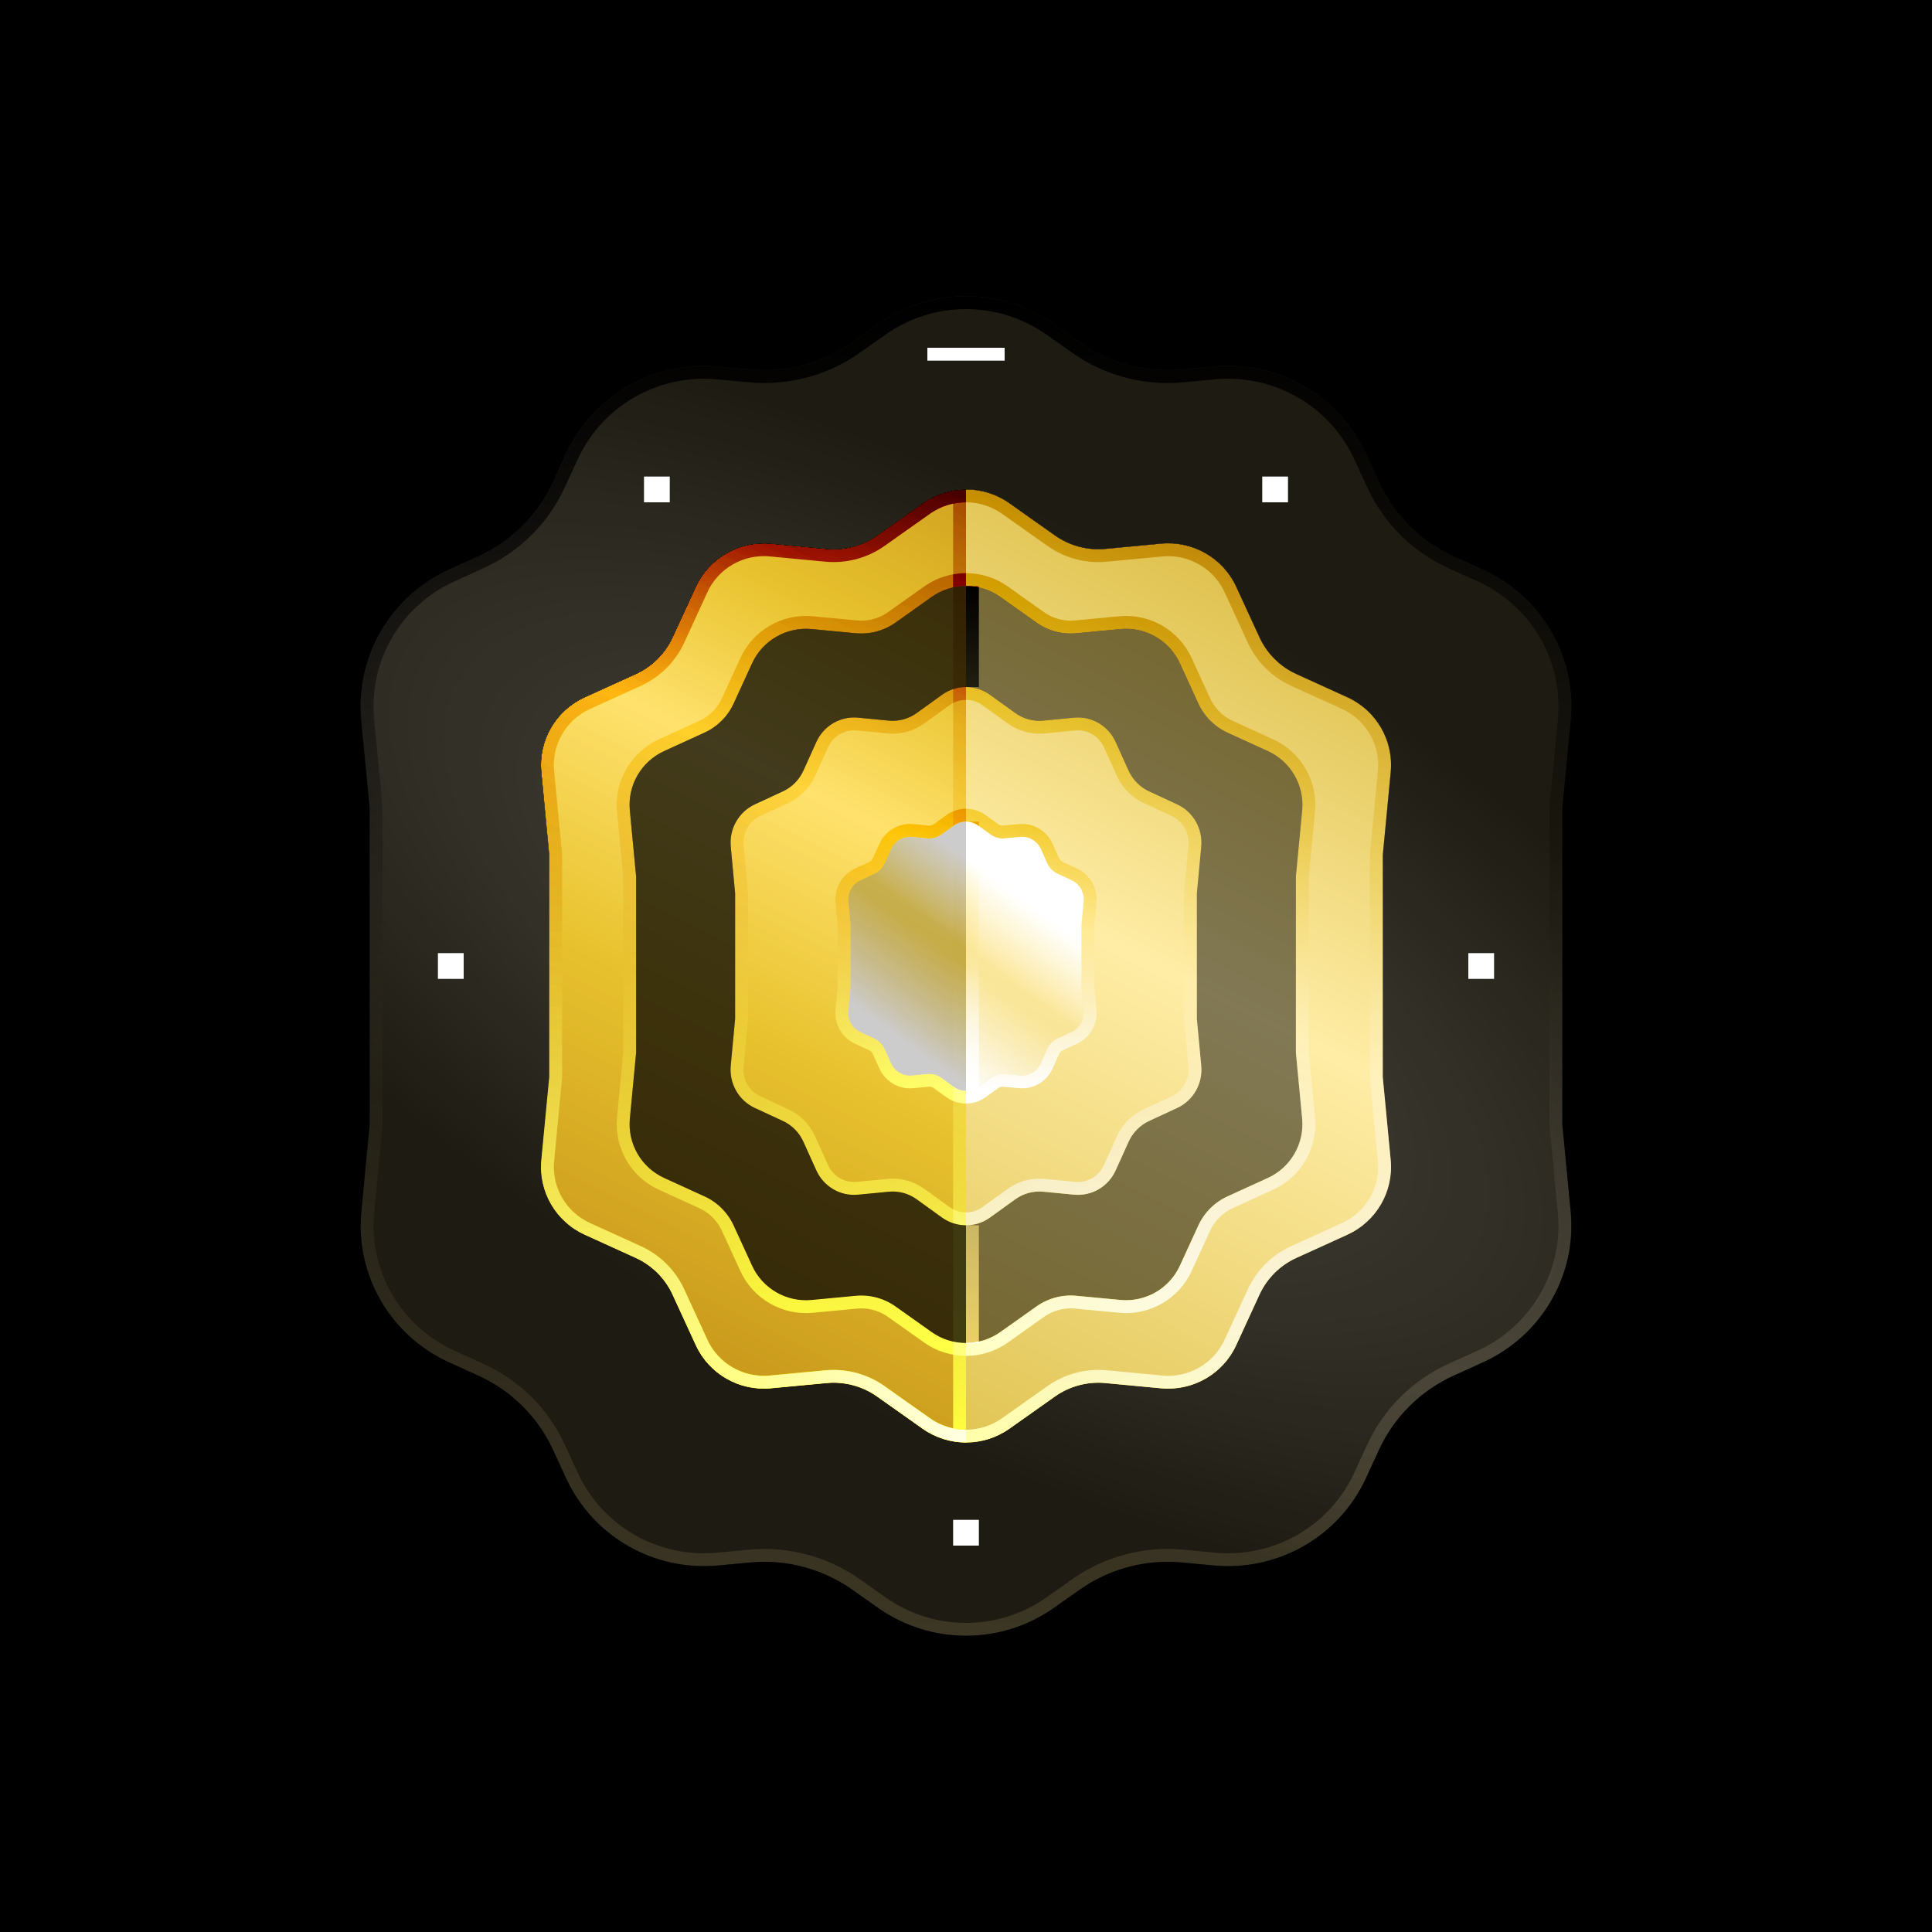
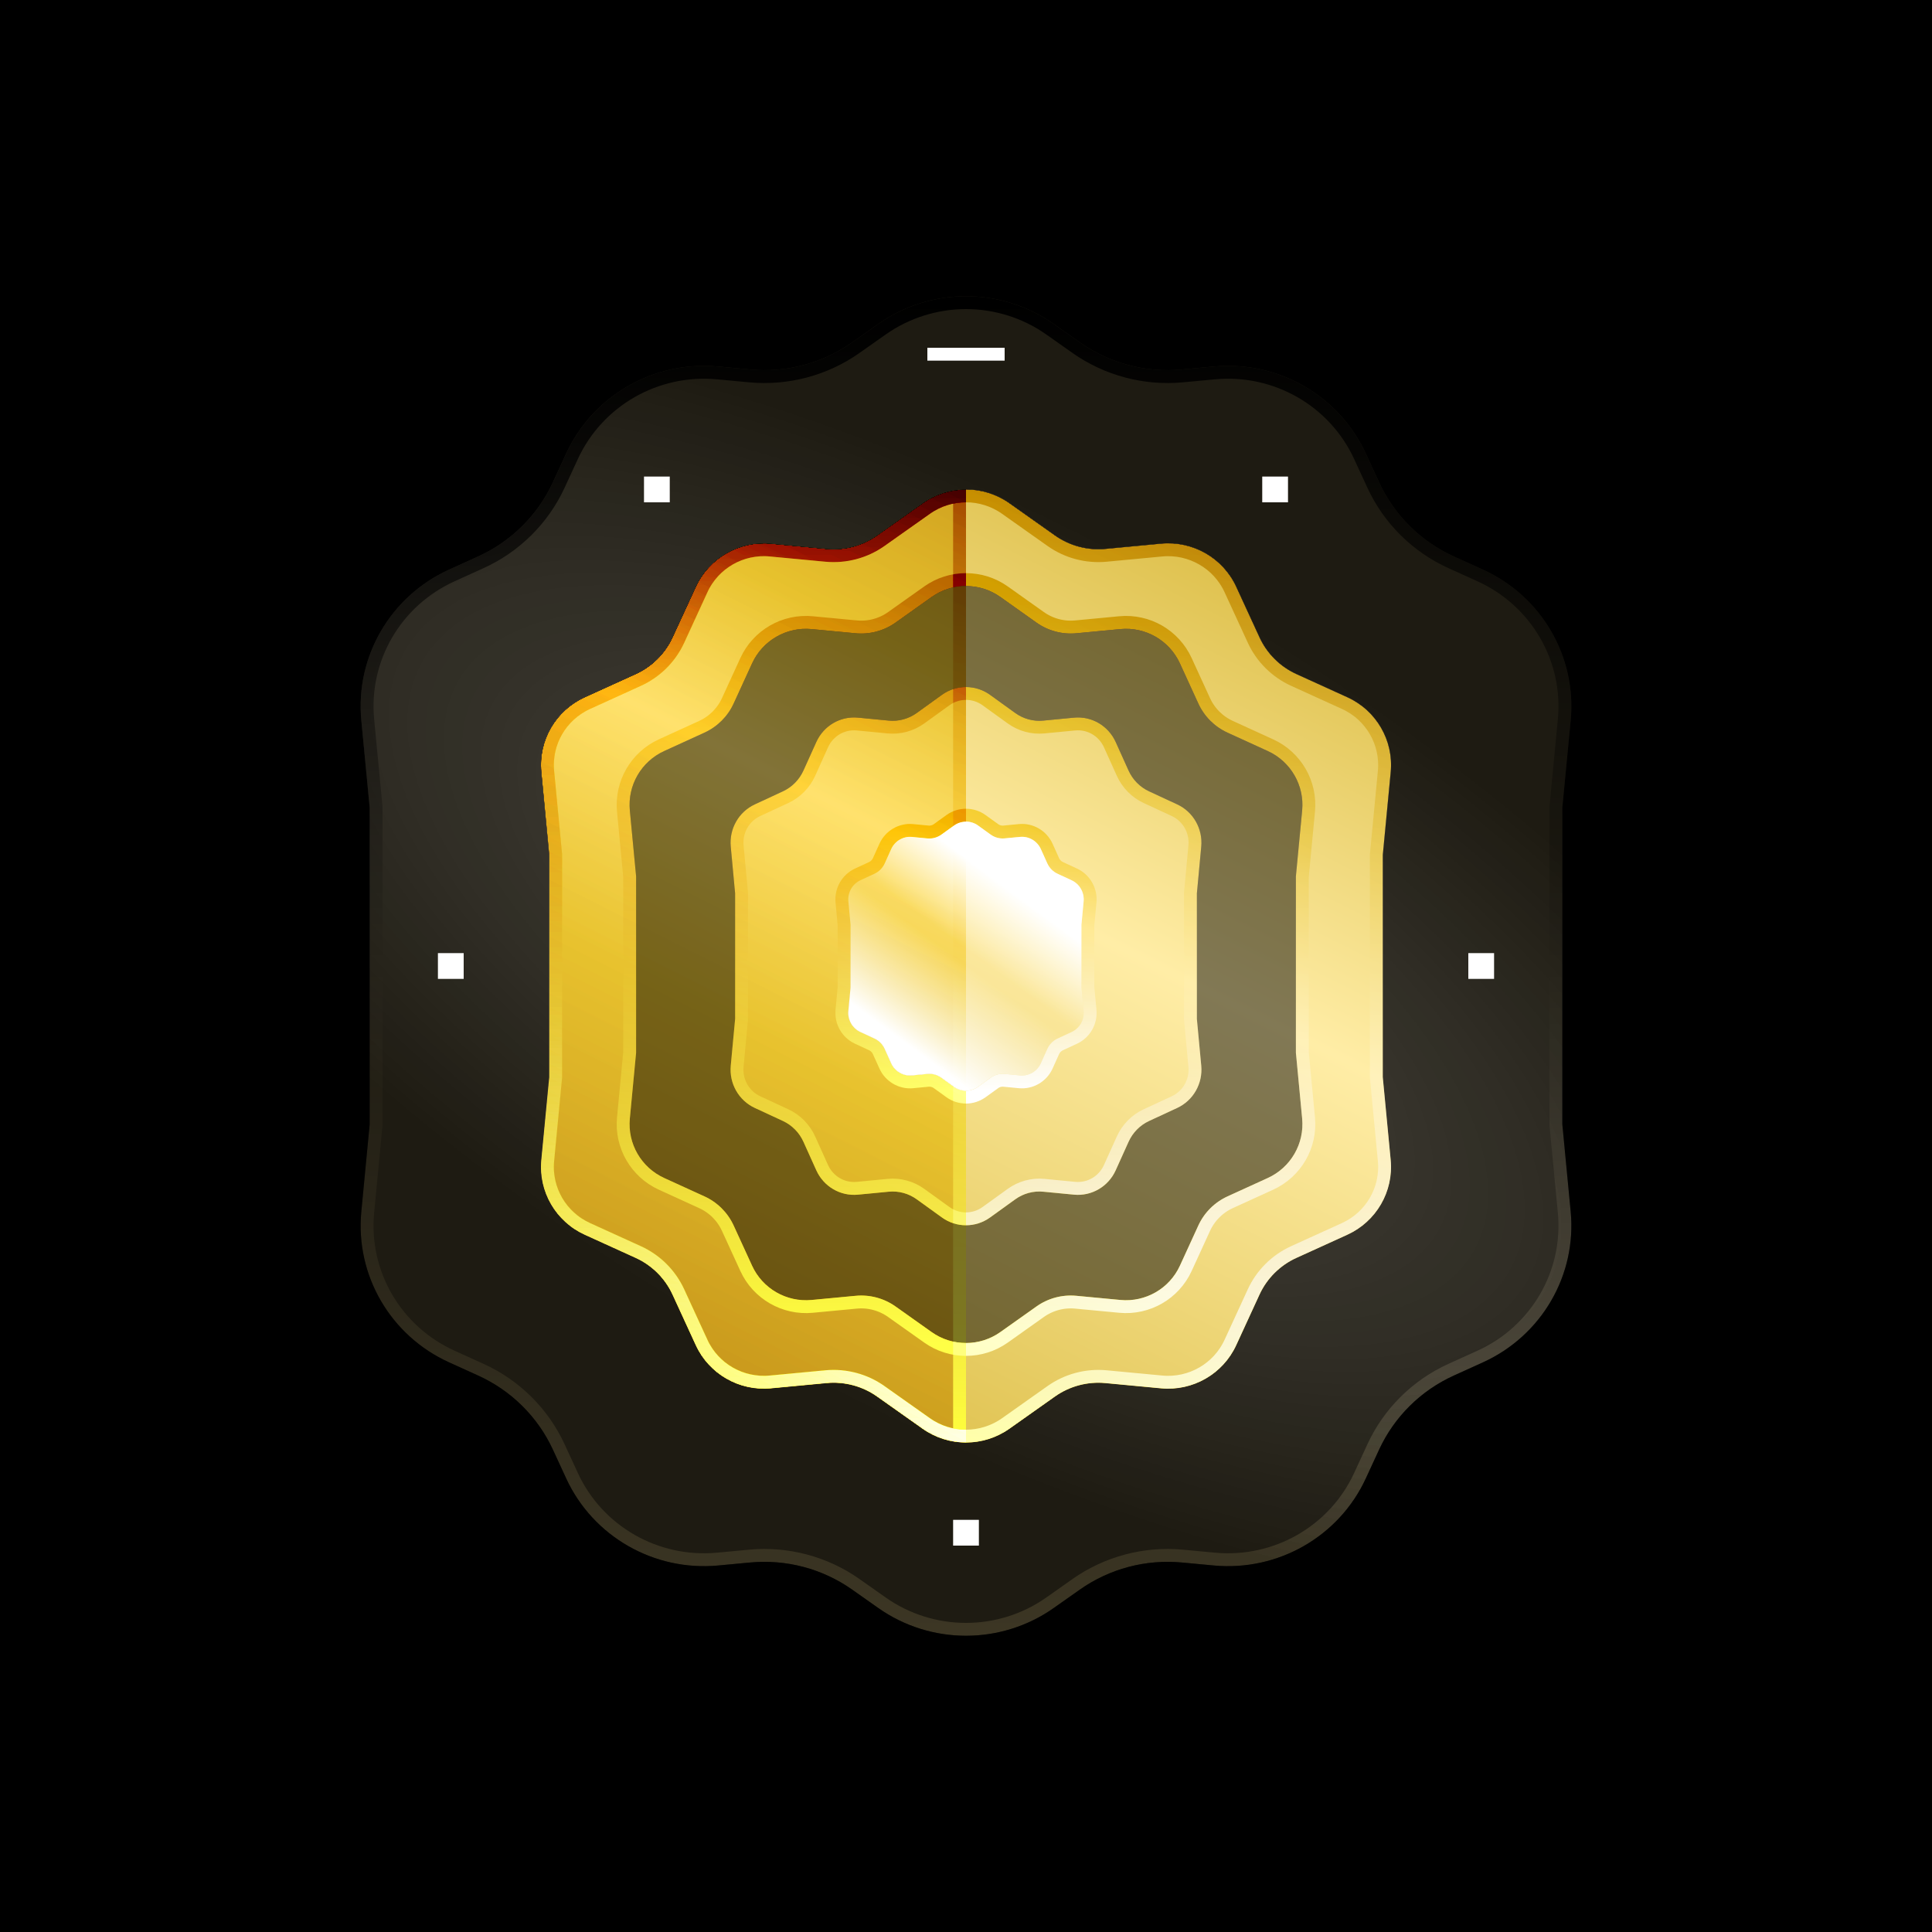
<svg xmlns="http://www.w3.org/2000/svg" width="150" height="150" viewBox="0 0 150 150" fill="none" data-name="E_4 The Maxer">
  <defs>
    <radialGradient id="hb4r1" cx="0" cy="0" r="1" gradientUnits="userSpaceOnUse" gradientTransform="matrix(-23.127 26 -69.002 -42.26 75 75)">
      <stop stop-color="#FFFFFF" />
      <stop offset="1" stop-color="#FFFFFF" stop-opacity="0" />
    </radialGradient>
    <linearGradient id="hb4g3" x1="75" y1="23" x2="75" y2="127" gradientUnits="userSpaceOnUse">
      <stop offset="0" stop-color="#000000" />
      <stop offset="1" stop-color="#FFFFFF" />
    </linearGradient>
    <clipPath id="hb4c2">
      <path d="M75 23C77.388 23 79.778 23.719 81.818 25.158L83.837 26.581C86.139 28.205 88.954 28.953 91.766 28.687L94.232 28.456C99.219 27.987 103.958 30.7 106.042 35.216L107.072 37.448C108.247 39.996 110.307 42.039 112.877 43.203L115.129 44.225C119.684 46.29 122.42 50.99 121.947 55.933L121.299 62.701L121.299 87.299L121.947 94.067C122.42 99.011 119.684 103.71 115.129 105.775L112.877 106.797C110.307 107.962 108.247 110.004 107.072 112.552L106.042 114.784C103.958 119.3 99.219 122.013 94.232 121.544L91.766 121.313C88.954 121.048 86.139 121.795 83.837 123.419L81.818 124.842C79.778 126.281 77.388 127 75 127C72.612 127 70.222 126.281 68.182 124.842L66.163 123.419C63.861 121.795 61.046 121.048 58.234 121.313L55.768 121.544C50.781 122.013 46.042 119.3 43.958 114.784L42.928 112.552C41.753 110.004 39.693 107.962 37.123 106.797L34.871 105.775C30.316 103.71 27.58 99.011 28.053 94.067L28.701 87.299L28.701 62.701L28.053 55.933C27.58 50.99 30.316 46.29 34.871 44.225L37.123 43.203C39.693 42.039 41.753 39.996 42.928 37.448L43.958 35.216C46.042 30.7 50.781 27.987 55.768 28.456L58.234 28.687C61.046 28.953 63.861 28.205 66.163 26.581L68.182 25.158C70.222 23.719 72.612 23 75 23Z" />
    </clipPath>
    <linearGradient id="hb4l4" x1="105.043" y1="38" x2="61.606" y2="124.481" gradientUnits="userSpaceOnUse">
      <stop offset="0" stop-color="#D4B331" />
      <stop offset="0.412" stop-color="#FFEDA6" />
      <stop offset="1" stop-color="#D4B331" />
    </linearGradient>
    <linearGradient id="hb4g6" x1="75" y1="38" x2="75" y2="112" gradientUnits="userSpaceOnUse">
      <stop offset="0" stop-color="#000000" />
      <stop offset="1" stop-color="#FFFFFF" />
    </linearGradient>
    <clipPath id="hb4c5">
      <path d="M75 38C76.181 38 77.361 38.357 78.371 39.07L81.906 41.571C83.044 42.376 84.436 42.747 85.826 42.616L90.145 42.208C92.61 41.975 94.953 43.32 95.983 45.56L97.788 49.483C98.369 50.747 99.388 51.76 100.658 52.337L104.603 54.133C106.855 55.156 108.208 57.487 107.974 59.939L107.359 66.377L107.359 83.623L107.974 90.062C108.208 92.513 106.855 94.844 104.603 95.868L100.658 97.663C99.388 98.24 98.369 99.253 97.788 100.517L95.983 104.441C94.953 106.68 92.61 108.025 90.145 107.792L85.826 107.385C84.436 107.253 83.044 107.625 81.906 108.43L78.371 110.93C77.361 111.643 76.181 112 75 112C73.819 112 72.639 111.643 71.629 110.93L68.094 108.43C66.956 107.625 65.564 107.253 64.174 107.385L59.855 107.792C57.39 108.025 55.047 106.68 54.017 104.441L52.212 100.517C51.631 99.253 50.612 98.24 49.342 97.663L45.397 95.868C43.145 94.844 41.792 92.513 42.026 90.062L42.641 83.623L42.641 66.377L42.026 59.939C41.792 57.487 43.145 55.156 45.397 54.133L49.342 52.337C50.612 51.76 51.631 50.747 52.212 49.483L54.017 45.56C55.047 43.32 57.39 41.975 59.855 42.208L64.174 42.616C65.564 42.747 66.956 42.376 68.094 41.571L71.629 39.07C72.639 38.357 73.819 38 75 38Z" />
    </clipPath>
    <linearGradient id="hb4g8" x1="75" y1="38" x2="75" y2="112" gradientUnits="userSpaceOnUse">
      <stop offset="0" stop-color="#000000" />
      <stop offset="1" stop-color="#FFFFFF" />
    </linearGradient>
    <clipPath id="hb4c7">
      <path d="M75 112C73.819 112 72.639 111.643 71.629 110.93L68.094 108.43C66.956 107.625 65.564 107.253 64.174 107.385L59.855 107.792C57.39 108.025 55.047 106.68 54.017 104.441L52.212 100.517C51.631 99.253 50.612 98.24 49.342 97.663L45.397 95.868C43.145 94.844 41.792 92.513 42.026 90.062L42.641 83.623L42.641 66.377L42.026 59.939C41.792 57.487 43.145 55.156 45.397 54.133L49.342 52.337C50.612 51.76 51.631 50.747 52.212 49.483L54.017 45.56C55.047 43.32 57.39 41.975 59.855 42.208L64.174 42.616C65.564 42.747 66.956 42.376 68.094 41.571L71.629 39.07C72.639 38.357 73.819 38 75 38Z" />
    </clipPath>
    <linearGradient id="hb4g10" x1="75" y1="45.5" x2="75" y2="104.27" gradientUnits="userSpaceOnUse">
      <stop offset="0" stop-color="#000000" />
      <stop offset="1" stop-color="#FFFFFF" />
    </linearGradient>
    <clipPath id="hb4c9">
      <path d="M-10 -10H160V160H-10ZM75 45.5C75.935 45.5 76.869 45.783 77.668 46.35L80.467 48.336C81.367 48.976 82.469 49.27 83.569 49.166L86.987 48.842C88.939 48.657 90.793 49.725 91.608 51.504L93.037 54.62C93.497 55.623 94.303 56.428 95.309 56.886L98.431 58.312C100.214 59.125 101.284 60.976 101.099 62.923L100.613 68.037L100.613 81.733L101.099 86.847C101.284 88.794 100.214 90.645 98.431 91.459L95.309 92.884C94.303 93.342 93.497 94.147 93.037 95.15L91.608 98.267C90.793 100.045 88.939 101.113 86.987 100.928L83.569 100.605C82.469 100.5 81.367 100.795 80.467 101.435L77.668 103.42C76.869 103.987 75.935 104.27 75 104.27C74.065 104.27 73.131 103.987 72.332 103.42L69.533 101.435C68.633 100.795 67.531 100.5 66.431 100.605L63.013 100.928C61.061 101.113 59.207 100.045 58.392 98.267L56.963 95.15C56.503 94.147 55.697 93.342 54.691 92.884L51.569 91.459C49.786 90.645 48.716 88.794 48.901 86.847L49.387 81.733L49.387 68.037L48.901 62.923C48.716 60.976 49.786 59.125 51.569 58.312L54.691 56.886C55.697 56.428 56.503 55.623 56.963 54.62L58.392 51.504C59.207 49.725 61.061 48.657 63.013 48.842L66.431 49.166C67.531 49.27 68.633 48.976 69.533 48.336L72.332 46.35C73.131 45.783 74.065 45.5 75 45.5ZM75 53.34C75.654 53.34 76.308 53.541 76.867 53.944L78.826 55.357C79.456 55.811 80.227 56.021 80.997 55.947L83.389 55.716C84.755 55.585 86.053 56.345 86.623 57.609L87.623 59.825C87.945 60.538 88.509 61.11 89.213 61.437L91.398 62.451C92.646 63.029 93.395 64.345 93.265 65.729L92.925 69.366L92.925 79.104L93.265 82.741C93.395 84.125 92.646 85.441 91.398 86.02L89.213 87.033C88.509 87.36 87.945 87.932 87.623 88.645L86.623 90.861C86.053 92.125 84.755 92.885 83.389 92.754L80.997 92.524C80.227 92.449 79.456 92.659 78.826 93.114L76.867 94.526C76.308 94.929 75.654 95.13 75 95.13C74.346 95.13 73.692 94.929 73.133 94.526L71.174 93.114C70.544 92.659 69.773 92.449 69.003 92.524L66.611 92.754C65.245 92.885 63.947 92.125 63.377 90.861L62.377 88.645C62.055 87.932 61.491 87.36 60.787 87.033L58.602 86.02C57.354 85.441 56.605 84.125 56.735 82.741L57.075 79.104L57.075 69.366L56.735 65.729C56.605 64.345 57.354 63.029 58.602 62.451L60.787 61.437C61.491 61.11 62.055 60.538 62.377 59.825L63.377 57.609C63.947 56.345 65.245 55.585 66.611 55.716L69.003 55.947C69.773 56.021 70.544 55.811 71.174 55.357L73.133 53.944C73.692 53.541 74.346 53.34 75 53.34Z" clip-rule="evenodd" fill-rule="evenodd" />
    </clipPath>
-     <linearGradient id="hb4g11" x1="75" y1="45.5" x2="75" y2="104.27" gradientUnits="userSpaceOnUse">
-       <stop offset="0" stop-color="#000000" />
-       <stop offset="1" stop-color="#FFFFFF" />
-     </linearGradient>
-     <linearGradient id="hb4q12" x1="79.003" y1="69.556" x2="70.485" y2="81.129" gradientUnits="userSpaceOnUse">
+     <linearGradient id="hb4q11" x1="79.003" y1="69.556" x2="70.485" y2="81.129" gradientUnits="userSpaceOnUse">
      <stop offset="0" stop-color="#FFFFFF" />
      <stop offset="0.395" stop-color="#FFFFFF" stop-opacity="0.01" />
      <stop offset="0.465" stop-color="#FFFFFF" stop-opacity="0.01" />
      <stop offset="1" stop-color="#FFFFFF" />
    </linearGradient>
-     <linearGradient id="hb4g14" x1="75" y1="63.79" x2="75" y2="84.68" gradientUnits="userSpaceOnUse">
+     <linearGradient id="hb4g13" x1="75" y1="63.79" x2="75" y2="84.68" gradientUnits="userSpaceOnUse">
      <stop offset="0" stop-color="#000000" />
      <stop offset="1" stop-color="#FFFFFF" />
    </linearGradient>
-     <clipPath id="hb4c13">
+     <clipPath id="hb4c12">
      <path d="M-10 -10H160V160H-10ZM75 63.79C75.327 63.79 75.654 63.891 75.934 64.092L76.913 64.798C77.228 65.025 77.614 65.13 77.999 65.093L79.195 64.978C79.877 64.912 80.527 65.292 80.812 65.924L81.312 67.032C81.473 67.388 81.755 67.674 82.106 67.837L83.199 68.344C83.823 68.633 84.197 69.291 84.133 69.983L83.963 71.801L83.963 76.669L84.133 78.487C84.197 79.179 83.823 79.837 83.199 80.126L82.106 80.633C81.755 80.796 81.473 81.082 81.312 81.438L80.812 82.546C80.527 83.178 79.877 83.558 79.195 83.492L77.999 83.377C77.614 83.34 77.228 83.445 76.913 83.672L75.934 84.378C75.654 84.579 75.327 84.68 75 84.68C74.673 84.68 74.346 84.579 74.066 84.378L73.087 83.672C72.772 83.445 72.386 83.34 72.001 83.377L70.805 83.492C70.123 83.558 69.473 83.178 69.188 82.546L68.688 81.438C68.527 81.082 68.245 80.796 67.894 80.633L66.801 80.126C66.177 79.837 65.803 79.179 65.867 78.487L66.037 76.669L66.037 71.801L65.867 69.983C65.803 69.291 66.177 68.633 66.801 68.344L67.894 67.837C68.245 67.674 68.527 67.388 68.688 67.032L69.188 65.924C69.473 65.292 70.123 64.912 70.805 64.978L72.001 65.093C72.386 65.13 72.772 65.025 73.087 64.798L74.066 64.092C74.346 63.891 74.673 63.79 75 63.79Z" clip-rule="evenodd" fill-rule="evenodd" />
    </clipPath>
-     <linearGradient id="hb4g15" x1="75" y1="63.79" x2="75" y2="84.68" gradientUnits="userSpaceOnUse">
-       <stop offset="0" stop-color="#000000" />
-       <stop offset="1" stop-color="#FFFFFF" />
-     </linearGradient>
  </defs>
  <rect width="150" height="150" fill="#000000" data-l="bg" />
  <path d="M75 23C77.388 23 79.778 23.719 81.818 25.158L83.837 26.581C86.139 28.205 88.954 28.953 91.766 28.687L94.232 28.456C99.219 27.987 103.958 30.7 106.042 35.216L107.072 37.448C108.247 39.996 110.307 42.039 112.877 43.203L115.129 44.225C119.684 46.29 122.42 50.99 121.947 55.933L121.299 62.701L121.299 87.299L121.947 94.067C122.42 99.011 119.684 103.71 115.129 105.775L112.877 106.797C110.307 107.962 108.247 110.004 107.072 112.552L106.042 114.784C103.958 119.3 99.219 122.013 94.232 121.544L91.766 121.313C88.954 121.048 86.139 121.795 83.837 123.419L81.818 124.842C79.778 126.281 77.388 127 75 127C72.612 127 70.222 126.281 68.182 124.842L66.163 123.419C63.861 121.795 61.046 121.048 58.234 121.313L55.768 121.544C50.781 122.013 46.042 119.3 43.958 114.784L42.928 112.552C41.753 110.004 39.693 107.962 37.123 106.797L34.871 105.775C30.316 103.71 27.58 99.011 28.053 94.067L28.701 87.299L28.701 62.701L28.053 55.933C27.58 50.99 30.316 46.29 34.871 44.225L37.123 43.203C39.693 42.039 41.753 39.996 42.928 37.448L43.958 35.216C46.042 30.7 50.781 27.987 55.768 28.456L58.234 28.687C61.046 28.953 63.861 28.205 66.163 26.581L68.182 25.158C70.222 23.719 72.612 23 75 23Z" fill="#FFE396" fill-opacity="0.12" data-n="1" data-l="Plate" />
  <path d="M75 23C77.388 23 79.778 23.719 81.818 25.158L83.837 26.581C86.139 28.205 88.954 28.953 91.766 28.687L94.232 28.456C99.219 27.987 103.958 30.7 106.042 35.216L107.072 37.448C108.247 39.996 110.307 42.039 112.877 43.203L115.129 44.225C119.684 46.29 122.42 50.99 121.947 55.933L121.299 62.701L121.299 87.299L121.947 94.067C122.42 99.011 119.684 103.71 115.129 105.775L112.877 106.797C110.307 107.962 108.247 110.004 107.072 112.552L106.042 114.784C103.958 119.3 99.219 122.013 94.232 121.544L91.766 121.313C88.954 121.048 86.139 121.795 83.837 123.419L81.818 124.842C79.778 126.281 77.388 127 75 127C72.612 127 70.222 126.281 68.182 124.842L66.163 123.419C63.861 121.795 61.046 121.048 58.234 121.313L55.768 121.544C50.781 122.013 46.042 119.3 43.958 114.784L42.928 112.552C41.753 110.004 39.693 107.962 37.123 106.797L34.871 105.775C30.316 103.71 27.58 99.011 28.053 94.067L28.701 87.299L28.701 62.701L28.053 55.933C27.58 50.99 30.316 46.29 34.871 44.225L37.123 43.203C39.693 42.039 41.753 39.996 42.928 37.448L43.958 35.216C46.042 30.7 50.781 27.987 55.768 28.456L58.234 28.687C61.046 28.953 63.861 28.205 66.163 26.581L68.182 25.158C70.222 23.719 72.612 23 75 23Z" fill="url(#hb4r1)" fill-opacity="0.2" data-n="1" data-l="Plate" />
  <path d="M75 23C77.388 23 79.778 23.719 81.818 25.158L83.837 26.581C86.139 28.205 88.954 28.953 91.766 28.687L94.232 28.456C99.219 27.987 103.958 30.7 106.042 35.216L107.072 37.448C108.247 39.996 110.307 42.039 112.877 43.203L115.129 44.225C119.684 46.29 122.42 50.99 121.947 55.933L121.299 62.701L121.299 87.299L121.947 94.067C122.42 99.011 119.684 103.71 115.129 105.775L112.877 106.797C110.307 107.962 108.247 110.004 107.072 112.552L106.042 114.784C103.958 119.3 99.219 122.013 94.232 121.544L91.766 121.313C88.954 121.048 86.139 121.795 83.837 123.419L81.818 124.842C79.778 126.281 77.388 127 75 127C72.612 127 70.222 126.281 68.182 124.842L66.163 123.419C63.861 121.795 61.046 121.048 58.234 121.313L55.768 121.544C50.781 122.013 46.042 119.3 43.958 114.784L42.928 112.552C41.753 110.004 39.693 107.962 37.123 106.797L34.871 105.775C30.316 103.71 27.58 99.011 28.053 94.067L28.701 87.299L28.701 62.701L28.053 55.933C27.58 50.99 30.316 46.29 34.871 44.225L37.123 43.203C39.693 42.039 41.753 39.996 42.928 37.448L43.958 35.216C46.042 30.7 50.781 27.987 55.768 28.456L58.234 28.687C61.046 28.953 63.861 28.205 66.163 26.581L68.182 25.158C70.222 23.719 72.612 23 75 23Z" fill="none" stroke="url(#hb4g3)" stroke-width="2" clip-path="url(#hb4c2)" style="mix-blend-mode:overlay" data-n="1" data-l="Plate" />
  <path d="M75 38C76.181 38 77.361 38.357 78.371 39.07L81.906 41.571C83.044 42.376 84.436 42.747 85.826 42.616L90.145 42.208C92.61 41.975 94.953 43.32 95.983 45.56L97.788 49.483C98.369 50.747 99.388 51.76 100.658 52.337L104.603 54.133C106.855 55.156 108.208 57.487 107.974 59.939L107.359 66.377L107.359 83.623L107.974 90.062C108.208 92.513 106.855 94.844 104.603 95.868L100.658 97.663C99.388 98.24 98.369 99.253 97.788 100.517L95.983 104.441C94.953 106.68 92.61 108.025 90.145 107.792L85.826 107.385C84.436 107.253 83.044 107.625 81.906 108.43L78.371 110.93C77.361 111.643 76.181 112 75 112C73.819 112 72.639 111.643 71.629 110.93L68.094 108.43C66.956 107.625 65.564 107.253 64.174 107.385L59.855 107.792C57.39 108.025 55.047 106.68 54.017 104.441L52.212 100.517C51.631 99.253 50.612 98.24 49.342 97.663L45.397 95.868C43.145 94.844 41.792 92.513 42.026 90.062L42.641 83.623L42.641 66.377L42.026 59.939C41.792 57.487 43.145 55.156 45.397 54.133L49.342 52.337C50.612 51.76 51.631 50.747 52.212 49.483L54.017 45.56C55.047 43.32 57.39 41.975 59.855 42.208L64.174 42.616C65.564 42.747 66.956 42.376 68.094 41.571L71.629 39.07C72.639 38.357 73.819 38 75 38Z" fill="url(#hb4l4)" data-n="2" data-l="Gem" />
  <path d="M75 38C76.181 38 77.361 38.357 78.371 39.07L81.906 41.571C83.044 42.376 84.436 42.747 85.826 42.616L90.145 42.208C92.61 41.975 94.953 43.32 95.983 45.56L97.788 49.483C98.369 50.747 99.388 51.76 100.658 52.337L104.603 54.133C106.855 55.156 108.208 57.487 107.974 59.939L107.359 66.377L107.359 83.623L107.974 90.062C108.208 92.513 106.855 94.844 104.603 95.868L100.658 97.663C99.388 98.24 98.369 99.253 97.788 100.517L95.983 104.441C94.953 106.68 92.61 108.025 90.145 107.792L85.826 107.385C84.436 107.253 83.044 107.625 81.906 108.43L78.371 110.93C77.361 111.643 76.181 112 75 112C73.819 112 72.639 111.643 71.629 110.93L68.094 108.43C66.956 107.625 65.564 107.253 64.174 107.385L59.855 107.792C57.39 108.025 55.047 106.68 54.017 104.441L52.212 100.517C51.631 99.253 50.612 98.24 49.342 97.663L45.397 95.868C43.145 94.844 41.792 92.513 42.026 90.062L42.641 83.623L42.641 66.377L42.026 59.939C41.792 57.487 43.145 55.156 45.397 54.133L49.342 52.337C50.612 51.76 51.631 50.747 52.212 49.483L54.017 45.56C55.047 43.32 57.39 41.975 59.855 42.208L64.174 42.616C65.564 42.747 66.956 42.376 68.094 41.571L71.629 39.07C72.639 38.357 73.819 38 75 38Z" fill="none" stroke="url(#hb4g6)" stroke-width="2" clip-path="url(#hb4c5)" style="mix-blend-mode:overlay" data-n="2" data-l="Gem" />
  <path d="M75 112C73.819 112 72.639 111.643 71.629 110.93L68.094 108.43C66.956 107.625 65.564 107.253 64.174 107.385L59.855 107.792C57.39 108.025 55.047 106.68 54.017 104.441L52.212 100.517C51.631 99.253 50.612 98.24 49.342 97.663L45.397 95.868C43.145 94.844 41.792 92.513 42.026 90.062L42.641 83.623L42.641 66.377L42.026 59.939C41.792 57.487 43.145 55.156 45.397 54.133L49.342 52.337C50.612 51.76 51.631 50.747 52.212 49.483L54.017 45.56C55.047 43.32 57.39 41.975 59.855 42.208L64.174 42.616C65.564 42.747 66.956 42.376 68.094 41.571L71.629 39.07C72.639 38.357 73.819 38 75 38Z" fill="#000000" fill-opacity="0.64" style="mix-blend-mode:overlay" data-n="3" data-l="Gem facet" />
  <path d="M75 112C73.819 112 72.639 111.643 71.629 110.93L68.094 108.43C66.956 107.625 65.564 107.253 64.174 107.385L59.855 107.792C57.39 108.025 55.047 106.68 54.017 104.441L52.212 100.517C51.631 99.253 50.612 98.24 49.342 97.663L45.397 95.868C43.145 94.844 41.792 92.513 42.026 90.062L42.641 83.623L42.641 66.377L42.026 59.939C41.792 57.487 43.145 55.156 45.397 54.133L49.342 52.337C50.612 51.76 51.631 50.747 52.212 49.483L54.017 45.56C55.047 43.32 57.39 41.975 59.855 42.208L64.174 42.616C65.564 42.747 66.956 42.376 68.094 41.571L71.629 39.07C72.639 38.357 73.819 38 75 38Z" fill="none" stroke="url(#hb4g8)" stroke-width="2" clip-path="url(#hb4c7)" style="mix-blend-mode:overlay" data-n="3" data-l="Gem facet" />
  <path d="M75 45.5C75.935 45.5 76.869 45.783 77.668 46.35L80.467 48.336C81.367 48.976 82.469 49.27 83.569 49.166L86.987 48.842C88.939 48.657 90.793 49.725 91.608 51.504L93.037 54.62C93.497 55.623 94.303 56.428 95.309 56.886L98.431 58.312C100.214 59.125 101.284 60.976 101.099 62.923L100.613 68.037L100.613 81.733L101.099 86.847C101.284 88.794 100.214 90.645 98.431 91.459L95.309 92.884C94.303 93.342 93.497 94.147 93.037 95.15L91.608 98.267C90.793 100.045 88.939 101.113 86.987 100.928L83.569 100.605C82.469 100.5 81.367 100.795 80.467 101.435L77.668 103.42C76.869 103.987 75.935 104.27 75 104.27C74.065 104.27 73.131 103.987 72.332 103.42L69.533 101.435C68.633 100.795 67.531 100.5 66.431 100.605L63.013 100.928C61.061 101.113 59.207 100.045 58.392 98.267L56.963 95.15C56.503 94.147 55.697 93.342 54.691 92.884L51.569 91.459C49.786 90.645 48.716 88.794 48.901 86.847L49.387 81.733L49.387 68.037L48.901 62.923C48.716 60.976 49.786 59.125 51.569 58.312L54.691 56.886C55.697 56.428 56.503 55.623 56.963 54.62L58.392 51.504C59.207 49.725 61.061 48.657 63.013 48.842L66.431 49.166C67.531 49.27 68.633 48.976 69.533 48.336L72.332 46.35C73.131 45.783 74.065 45.5 75 45.5ZM75 53.34C75.654 53.34 76.308 53.541 76.867 53.944L78.826 55.357C79.456 55.811 80.227 56.021 80.997 55.947L83.389 55.716C84.755 55.585 86.053 56.345 86.623 57.609L87.623 59.825C87.945 60.538 88.509 61.11 89.213 61.437L91.398 62.451C92.646 63.029 93.395 64.345 93.265 65.729L92.925 69.366L92.925 79.104L93.265 82.741C93.395 84.125 92.646 85.441 91.398 86.02L89.213 87.033C88.509 87.36 87.945 87.932 87.623 88.645L86.623 90.861C86.053 92.125 84.755 92.885 83.389 92.754L80.997 92.524C80.227 92.449 79.456 92.659 78.826 93.114L76.867 94.526C76.308 94.929 75.654 95.13 75 95.13C74.346 95.13 73.692 94.929 73.133 94.526L71.174 93.114C70.544 92.659 69.773 92.449 69.003 92.524L66.611 92.754C65.245 92.885 63.947 92.125 63.377 90.861L62.377 88.645C62.055 87.932 61.491 87.36 60.787 87.033L58.602 86.02C57.354 85.441 56.605 84.125 56.735 82.741L57.075 79.104L57.075 69.366L56.735 65.729C56.605 64.345 57.354 63.029 58.602 62.451L60.787 61.437C61.491 61.11 62.055 60.538 62.377 59.825L63.377 57.609C63.947 56.345 65.245 55.585 66.611 55.716L69.003 55.947C69.773 56.021 70.544 55.811 71.174 55.357L73.133 53.944C73.692 53.541 74.346 53.34 75 53.34Z" fill="#000000" fill-opacity="0.49" fill-rule="evenodd" data-n="4" data-l="Recess" />
  <path d="M75 45.5C75.935 45.5 76.869 45.783 77.668 46.35L80.467 48.336C81.367 48.976 82.469 49.27 83.569 49.166L86.987 48.842C88.939 48.657 90.793 49.725 91.608 51.504L93.037 54.62C93.497 55.623 94.303 56.428 95.309 56.886L98.431 58.312C100.214 59.125 101.284 60.976 101.099 62.923L100.613 68.037L100.613 81.733L101.099 86.847C101.284 88.794 100.214 90.645 98.431 91.459L95.309 92.884C94.303 93.342 93.497 94.147 93.037 95.15L91.608 98.267C90.793 100.045 88.939 101.113 86.987 100.928L83.569 100.605C82.469 100.5 81.367 100.795 80.467 101.435L77.668 103.42C76.869 103.987 75.935 104.27 75 104.27C74.065 104.27 73.131 103.987 72.332 103.42L69.533 101.435C68.633 100.795 67.531 100.5 66.431 100.605L63.013 100.928C61.061 101.113 59.207 100.045 58.392 98.267L56.963 95.15C56.503 94.147 55.697 93.342 54.691 92.884L51.569 91.459C49.786 90.645 48.716 88.794 48.901 86.847L49.387 81.733L49.387 68.037L48.901 62.923C48.716 60.976 49.786 59.125 51.569 58.312L54.691 56.886C55.697 56.428 56.503 55.623 56.963 54.62L58.392 51.504C59.207 49.725 61.061 48.657 63.013 48.842L66.431 49.166C67.531 49.27 68.633 48.976 69.533 48.336L72.332 46.35C73.131 45.783 74.065 45.5 75 45.5ZM75 53.34C75.654 53.34 76.308 53.541 76.867 53.944L78.826 55.357C79.456 55.811 80.227 56.021 80.997 55.947L83.389 55.716C84.755 55.585 86.053 56.345 86.623 57.609L87.623 59.825C87.945 60.538 88.509 61.11 89.213 61.437L91.398 62.451C92.646 63.029 93.395 64.345 93.265 65.729L92.925 69.366L92.925 79.104L93.265 82.741C93.395 84.125 92.646 85.441 91.398 86.02L89.213 87.033C88.509 87.36 87.945 87.932 87.623 88.645L86.623 90.861C86.053 92.125 84.755 92.885 83.389 92.754L80.997 92.524C80.227 92.449 79.456 92.659 78.826 93.114L76.867 94.526C76.308 94.929 75.654 95.13 75 95.13C74.346 95.13 73.692 94.929 73.133 94.526L71.174 93.114C70.544 92.659 69.773 92.449 69.003 92.524L66.611 92.754C65.245 92.885 63.947 92.125 63.377 90.861L62.377 88.645C62.055 87.932 61.491 87.36 60.787 87.033L58.602 86.02C57.354 85.441 56.605 84.125 56.735 82.741L57.075 79.104L57.075 69.366L56.735 65.729C56.605 64.345 57.354 63.029 58.602 62.451L60.787 61.437C61.491 61.11 62.055 60.538 62.377 59.825L63.377 57.609C63.947 56.345 65.245 55.585 66.611 55.716L69.003 55.947C69.773 56.021 70.544 55.811 71.174 55.357L73.133 53.944C73.692 53.541 74.346 53.34 75 53.34Z" fill="none" stroke="url(#hb4g10)" stroke-width="2" clip-path="url(#hb4c9)" style="mix-blend-mode:overlay" data-n="4" data-l="Recess" />
-   <path d="M75 45.5L75 46.35L75 48.336L75 49.166L75 48.842L75 51.504L75 54.62L75 56.886L75 58.312L75 62.923L75 68.037L75 81.733L75 86.847L75 91.459L75 92.884L75 95.15L75 98.267L75 100.928L75 100.605L75 101.435L75 103.42L75 104.27C74.065 104.27 73.131 103.987 72.332 103.42L69.533 101.435C68.633 100.795 67.531 100.5 66.431 100.605L63.013 100.928C61.061 101.113 59.207 100.045 58.392 98.267L56.963 95.15C56.503 94.147 55.697 93.342 54.691 92.884L51.569 91.459C49.786 90.645 48.716 88.794 48.901 86.847L49.387 81.733L49.387 68.037L48.901 62.923C48.716 60.976 49.786 59.125 51.569 58.312L54.691 56.886C55.697 56.428 56.503 55.623 56.963 54.62L58.392 51.504C59.207 49.725 61.061 48.657 63.013 48.842L66.431 49.166C67.531 49.27 68.633 48.976 69.533 48.336L72.332 46.35C73.131 45.783 74.065 45.5 75 45.5ZM75 53.34L75 53.944L75 55.357L75 55.947L75 55.716L75 57.609L75 59.825L75 61.437L75 62.451L75 65.729L75 69.366L75 79.104L75 82.741L75 86.02L75 87.033L75 88.645L75 90.861L75 92.754L75 92.524L75 93.114L75 94.526L75 95.13C74.346 95.13 73.692 94.929 73.133 94.526L71.174 93.114C70.544 92.659 69.773 92.449 69.003 92.524L66.611 92.754C65.245 92.885 63.947 92.125 63.377 90.861L62.377 88.645C62.055 87.932 61.491 87.36 60.787 87.033L58.602 86.02C57.354 85.441 56.605 84.125 56.735 82.741L57.075 79.104L57.075 69.366L56.735 65.729C56.605 64.345 57.354 63.029 58.602 62.451L60.787 61.437C61.491 61.11 62.055 60.538 62.377 59.825L63.377 57.609C63.947 56.345 65.245 55.585 66.611 55.716L69.003 55.947C69.773 56.021 70.544 55.811 71.174 55.357L73.133 53.944C73.692 53.541 74.346 53.34 75 53.34Z" fill="#000000" fill-opacity="0.49" fill-rule="evenodd" data-n="5" data-l="Left facet" />
-   <path d="M75 45.5H76V53.34H75ZM75 95.13H76V104.27H75Z" fill="url(#hb4g11)" style="mix-blend-mode:overlay" data-n="6" data-l="Facet seam" />
-   <path d="M75 63.79C75.327 63.79 75.654 63.891 75.934 64.092L76.913 64.798C77.228 65.025 77.614 65.13 77.999 65.093L79.195 64.978C79.877 64.912 80.527 65.292 80.812 65.924L81.312 67.032C81.473 67.388 81.755 67.674 82.106 67.837L83.199 68.344C83.823 68.633 84.197 69.291 84.133 69.983L83.963 71.801L83.963 76.669L84.133 78.487C84.197 79.179 83.823 79.837 83.199 80.126L82.106 80.633C81.755 80.796 81.473 81.082 81.312 81.438L80.812 82.546C80.527 83.178 79.877 83.558 79.195 83.492L77.999 83.377C77.614 83.34 77.228 83.445 76.913 83.672L75.934 84.378C75.654 84.579 75.327 84.68 75 84.68C74.673 84.68 74.346 84.579 74.066 84.378L73.087 83.672C72.772 83.445 72.386 83.34 72.001 83.377L70.805 83.492C70.123 83.558 69.473 83.178 69.188 82.546L68.688 81.438C68.527 81.082 68.245 80.796 67.894 80.633L66.801 80.126C66.177 79.837 65.803 79.179 65.867 78.487L66.037 76.669L66.037 71.801L65.867 69.983C65.803 69.291 66.177 68.633 66.801 68.344L67.894 67.837C68.245 67.674 68.527 67.388 68.688 67.032L69.188 65.924C69.473 65.292 70.123 64.912 70.805 64.978L72.001 65.093C72.386 65.13 72.772 65.025 73.087 64.798L74.066 64.092C74.346 63.891 74.673 63.79 75 63.79Z" fill="url(#hb4q12)" data-n="7" data-l="Glass" />
-   <path d="M75 63.79C75.327 63.79 75.654 63.891 75.934 64.092L76.913 64.798C77.228 65.025 77.614 65.13 77.999 65.093L79.195 64.978C79.877 64.912 80.527 65.292 80.812 65.924L81.312 67.032C81.473 67.388 81.755 67.674 82.106 67.837L83.199 68.344C83.823 68.633 84.197 69.291 84.133 69.983L83.963 71.801L83.963 76.669L84.133 78.487C84.197 79.179 83.823 79.837 83.199 80.126L82.106 80.633C81.755 80.796 81.473 81.082 81.312 81.438L80.812 82.546C80.527 83.178 79.877 83.558 79.195 83.492L77.999 83.377C77.614 83.34 77.228 83.445 76.913 83.672L75.934 84.378C75.654 84.579 75.327 84.68 75 84.68C74.673 84.68 74.346 84.579 74.066 84.378L73.087 83.672C72.772 83.445 72.386 83.34 72.001 83.377L70.805 83.492C70.123 83.558 69.473 83.178 69.188 82.546L68.688 81.438C68.527 81.082 68.245 80.796 67.894 80.633L66.801 80.126C66.177 79.837 65.803 79.179 65.867 78.487L66.037 76.669L66.037 71.801L65.867 69.983C65.803 69.291 66.177 68.633 66.801 68.344L67.894 67.837C68.245 67.674 68.527 67.388 68.688 67.032L69.188 65.924C69.473 65.292 70.123 64.912 70.805 64.978L72.001 65.093C72.386 65.13 72.772 65.025 73.087 64.798L74.066 64.092C74.346 63.891 74.673 63.79 75 63.79Z" fill="none" stroke="url(#hb4g14)" stroke-width="2" clip-path="url(#hb4c13)" style="mix-blend-mode:overlay" data-n="7" data-l="Glass" />
-   <path d="M75 63.79L75 64.092L75 64.798L75 65.093L75 64.978L75 65.924L75 67.032L75 67.837L75 68.344L75 69.983L75 71.801L75 76.669L75 78.487L75 80.126L75 80.633L75 81.438L75 82.546L75 83.492L75 83.377L75 83.672L75 84.378L75 84.68C74.673 84.68 74.346 84.579 74.066 84.378L73.087 83.672C72.772 83.445 72.386 83.34 72.001 83.377L70.805 83.492C70.123 83.558 69.473 83.178 69.188 82.546L68.688 81.438C68.527 81.082 68.245 80.796 67.894 80.633L66.801 80.126C66.177 79.837 65.803 79.179 65.867 78.487L66.037 76.669L66.037 71.801L65.867 69.983C65.803 69.291 66.177 68.633 66.801 68.344L67.894 67.837C68.245 67.674 68.527 67.388 68.688 67.032L69.188 65.924C69.473 65.292 70.123 64.912 70.805 64.978L72.001 65.093C72.386 65.13 72.772 65.025 73.087 64.798L74.066 64.092C74.346 63.891 74.673 63.79 75 63.79Z" fill="#000000" fill-opacity="0.2" data-n="8" data-l="Left facet" />
-   <path d="M75 63.79H76V84.68H75Z" fill="url(#hb4g15)" style="mix-blend-mode:overlay" data-n="9" data-l="Facet seam" />
-   <rect x="72" y="27" width="6" height="1" fill="#FFFFFF" data-n="10" data-l="Top bar" />
-   <rect x="34" y="74" width="2" height="2" fill="#FFFFFF" data-n="11" data-l="Dots" />
-   <rect x="114" y="74" width="2" height="2" fill="#FFFFFF" data-n="11" data-l="Dots" />
-   <rect x="50" y="37" width="2" height="2" fill="#FFFFFF" data-n="11" data-l="Dots" />
-   <rect x="98" y="37" width="2" height="2" fill="#FFFFFF" data-n="11" data-l="Dots" />
-   <rect x="74" y="118" width="2" height="2" fill="#FFFFFF" data-n="11" data-l="Dots" />
+   <path d="M75 63.79C75.327 63.79 75.654 63.891 75.934 64.092L76.913 64.798C77.228 65.025 77.614 65.13 77.999 65.093L79.195 64.978C79.877 64.912 80.527 65.292 80.812 65.924L81.312 67.032C81.473 67.388 81.755 67.674 82.106 67.837L83.199 68.344C83.823 68.633 84.197 69.291 84.133 69.983L83.963 71.801L83.963 76.669L84.133 78.487C84.197 79.179 83.823 79.837 83.199 80.126L82.106 80.633C81.755 80.796 81.473 81.082 81.312 81.438L80.812 82.546C80.527 83.178 79.877 83.558 79.195 83.492L77.999 83.377C77.614 83.34 77.228 83.445 76.913 83.672L75.934 84.378C75.654 84.579 75.327 84.68 75 84.68C74.673 84.68 74.346 84.579 74.066 84.378L73.087 83.672C72.772 83.445 72.386 83.34 72.001 83.377L70.805 83.492C70.123 83.558 69.473 83.178 69.188 82.546L68.688 81.438C68.527 81.082 68.245 80.796 67.894 80.633L66.801 80.126C66.177 79.837 65.803 79.179 65.867 78.487L66.037 76.669L66.037 71.801L65.867 69.983C65.803 69.291 66.177 68.633 66.801 68.344L67.894 67.837C68.245 67.674 68.527 67.388 68.688 67.032L69.188 65.924C69.473 65.292 70.123 64.912 70.805 64.978L72.001 65.093C72.386 65.13 72.772 65.025 73.087 64.798L74.066 64.092C74.346 63.891 74.673 63.79 75 63.79Z" fill="url(#hb4q11)" data-n="5" data-l="Glass" />
+   <path d="M75 63.79C75.327 63.79 75.654 63.891 75.934 64.092L76.913 64.798C77.228 65.025 77.614 65.13 77.999 65.093L79.195 64.978C79.877 64.912 80.527 65.292 80.812 65.924L81.312 67.032C81.473 67.388 81.755 67.674 82.106 67.837L83.199 68.344C83.823 68.633 84.197 69.291 84.133 69.983L83.963 71.801L83.963 76.669L84.133 78.487C84.197 79.179 83.823 79.837 83.199 80.126L82.106 80.633C81.755 80.796 81.473 81.082 81.312 81.438L80.812 82.546C80.527 83.178 79.877 83.558 79.195 83.492L77.999 83.377C77.614 83.34 77.228 83.445 76.913 83.672L75.934 84.378C75.654 84.579 75.327 84.68 75 84.68C74.673 84.68 74.346 84.579 74.066 84.378L73.087 83.672C72.772 83.445 72.386 83.34 72.001 83.377L70.805 83.492C70.123 83.558 69.473 83.178 69.188 82.546L68.688 81.438C68.527 81.082 68.245 80.796 67.894 80.633L66.801 80.126C66.177 79.837 65.803 79.179 65.867 78.487L66.037 76.669L66.037 71.801L65.867 69.983C65.803 69.291 66.177 68.633 66.801 68.344L67.894 67.837C68.245 67.674 68.527 67.388 68.688 67.032L69.188 65.924C69.473 65.292 70.123 64.912 70.805 64.978L72.001 65.093C72.386 65.13 72.772 65.025 73.087 64.798L74.066 64.092C74.346 63.891 74.673 63.79 75 63.79Z" fill="none" stroke="url(#hb4g13)" stroke-width="2" clip-path="url(#hb4c12)" style="mix-blend-mode:overlay" data-n="5" data-l="Glass" />
+   <rect x="72" y="27" width="6" height="1" fill="#FFFFFF" data-n="6" data-l="Top bar" />
+   <rect x="34" y="74" width="2" height="2" fill="#FFFFFF" data-n="7" data-l="Dots" />
+   <rect x="114" y="74" width="2" height="2" fill="#FFFFFF" data-n="7" data-l="Dots" />
+   <rect x="50" y="37" width="2" height="2" fill="#FFFFFF" data-n="7" data-l="Dots" />
+   <rect x="98" y="37" width="2" height="2" fill="#FFFFFF" data-n="7" data-l="Dots" />
+   <rect x="74" y="118" width="2" height="2" fill="#FFFFFF" data-n="7" data-l="Dots" />
</svg>
